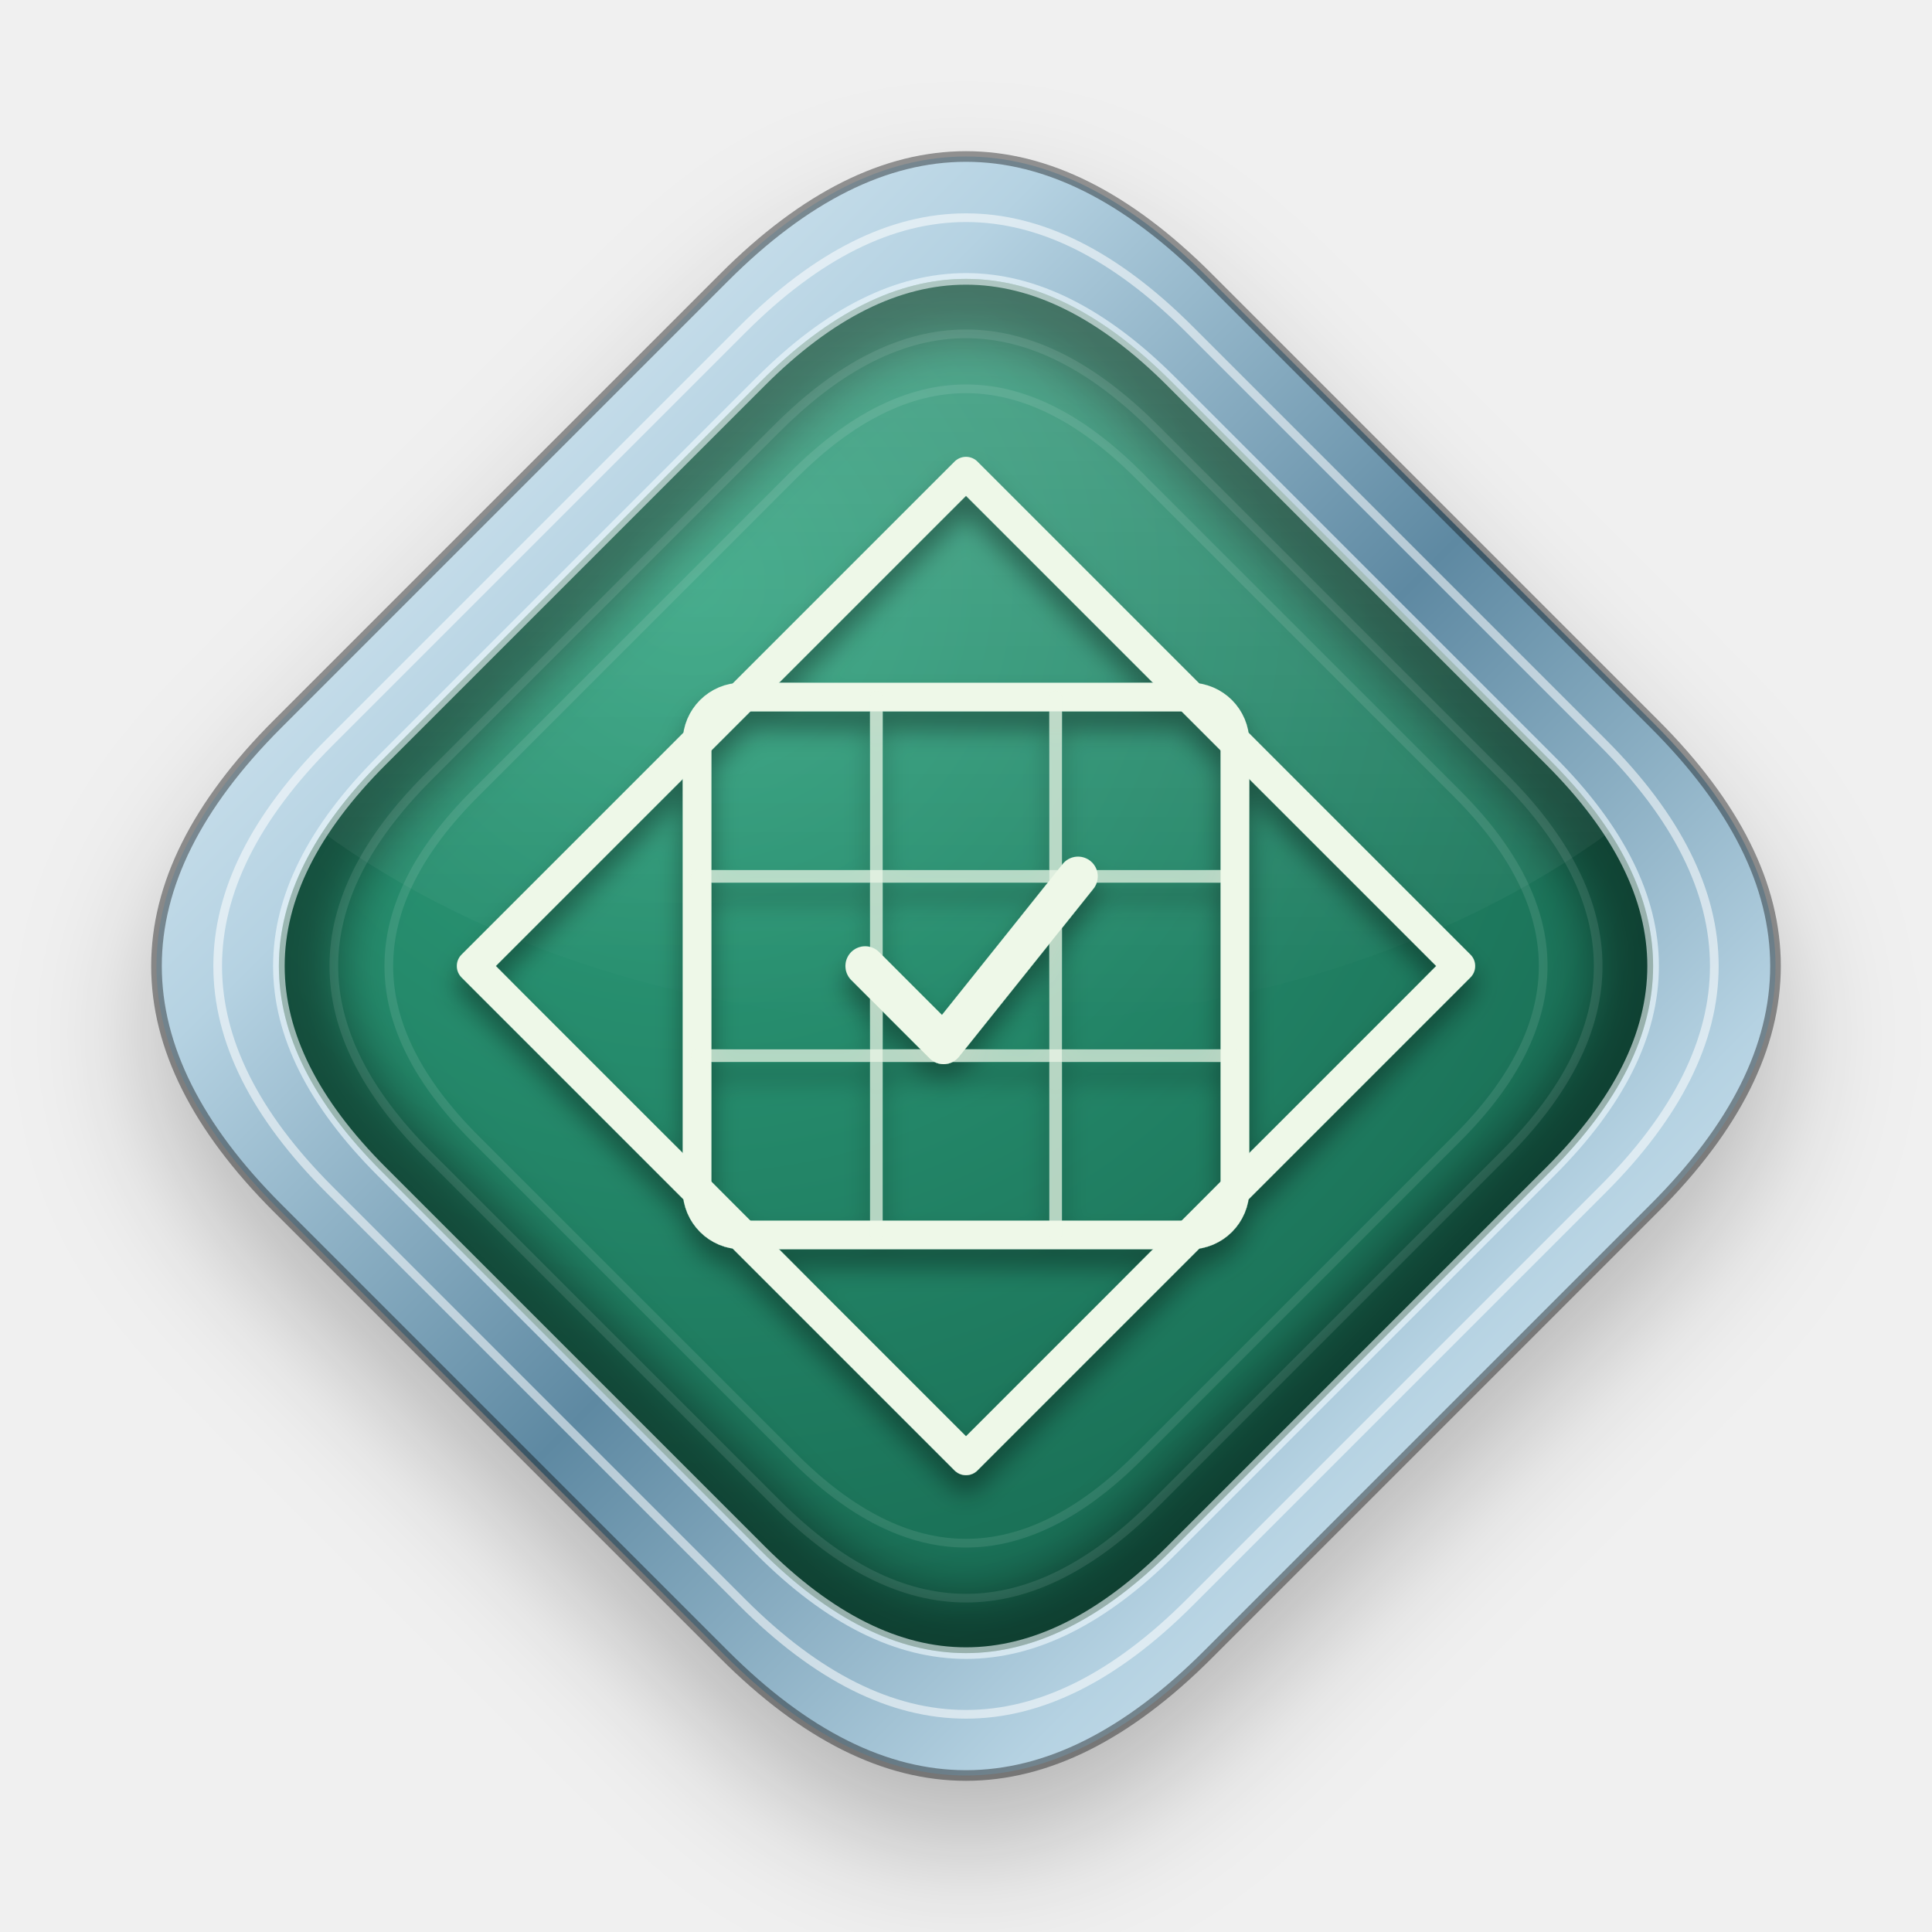
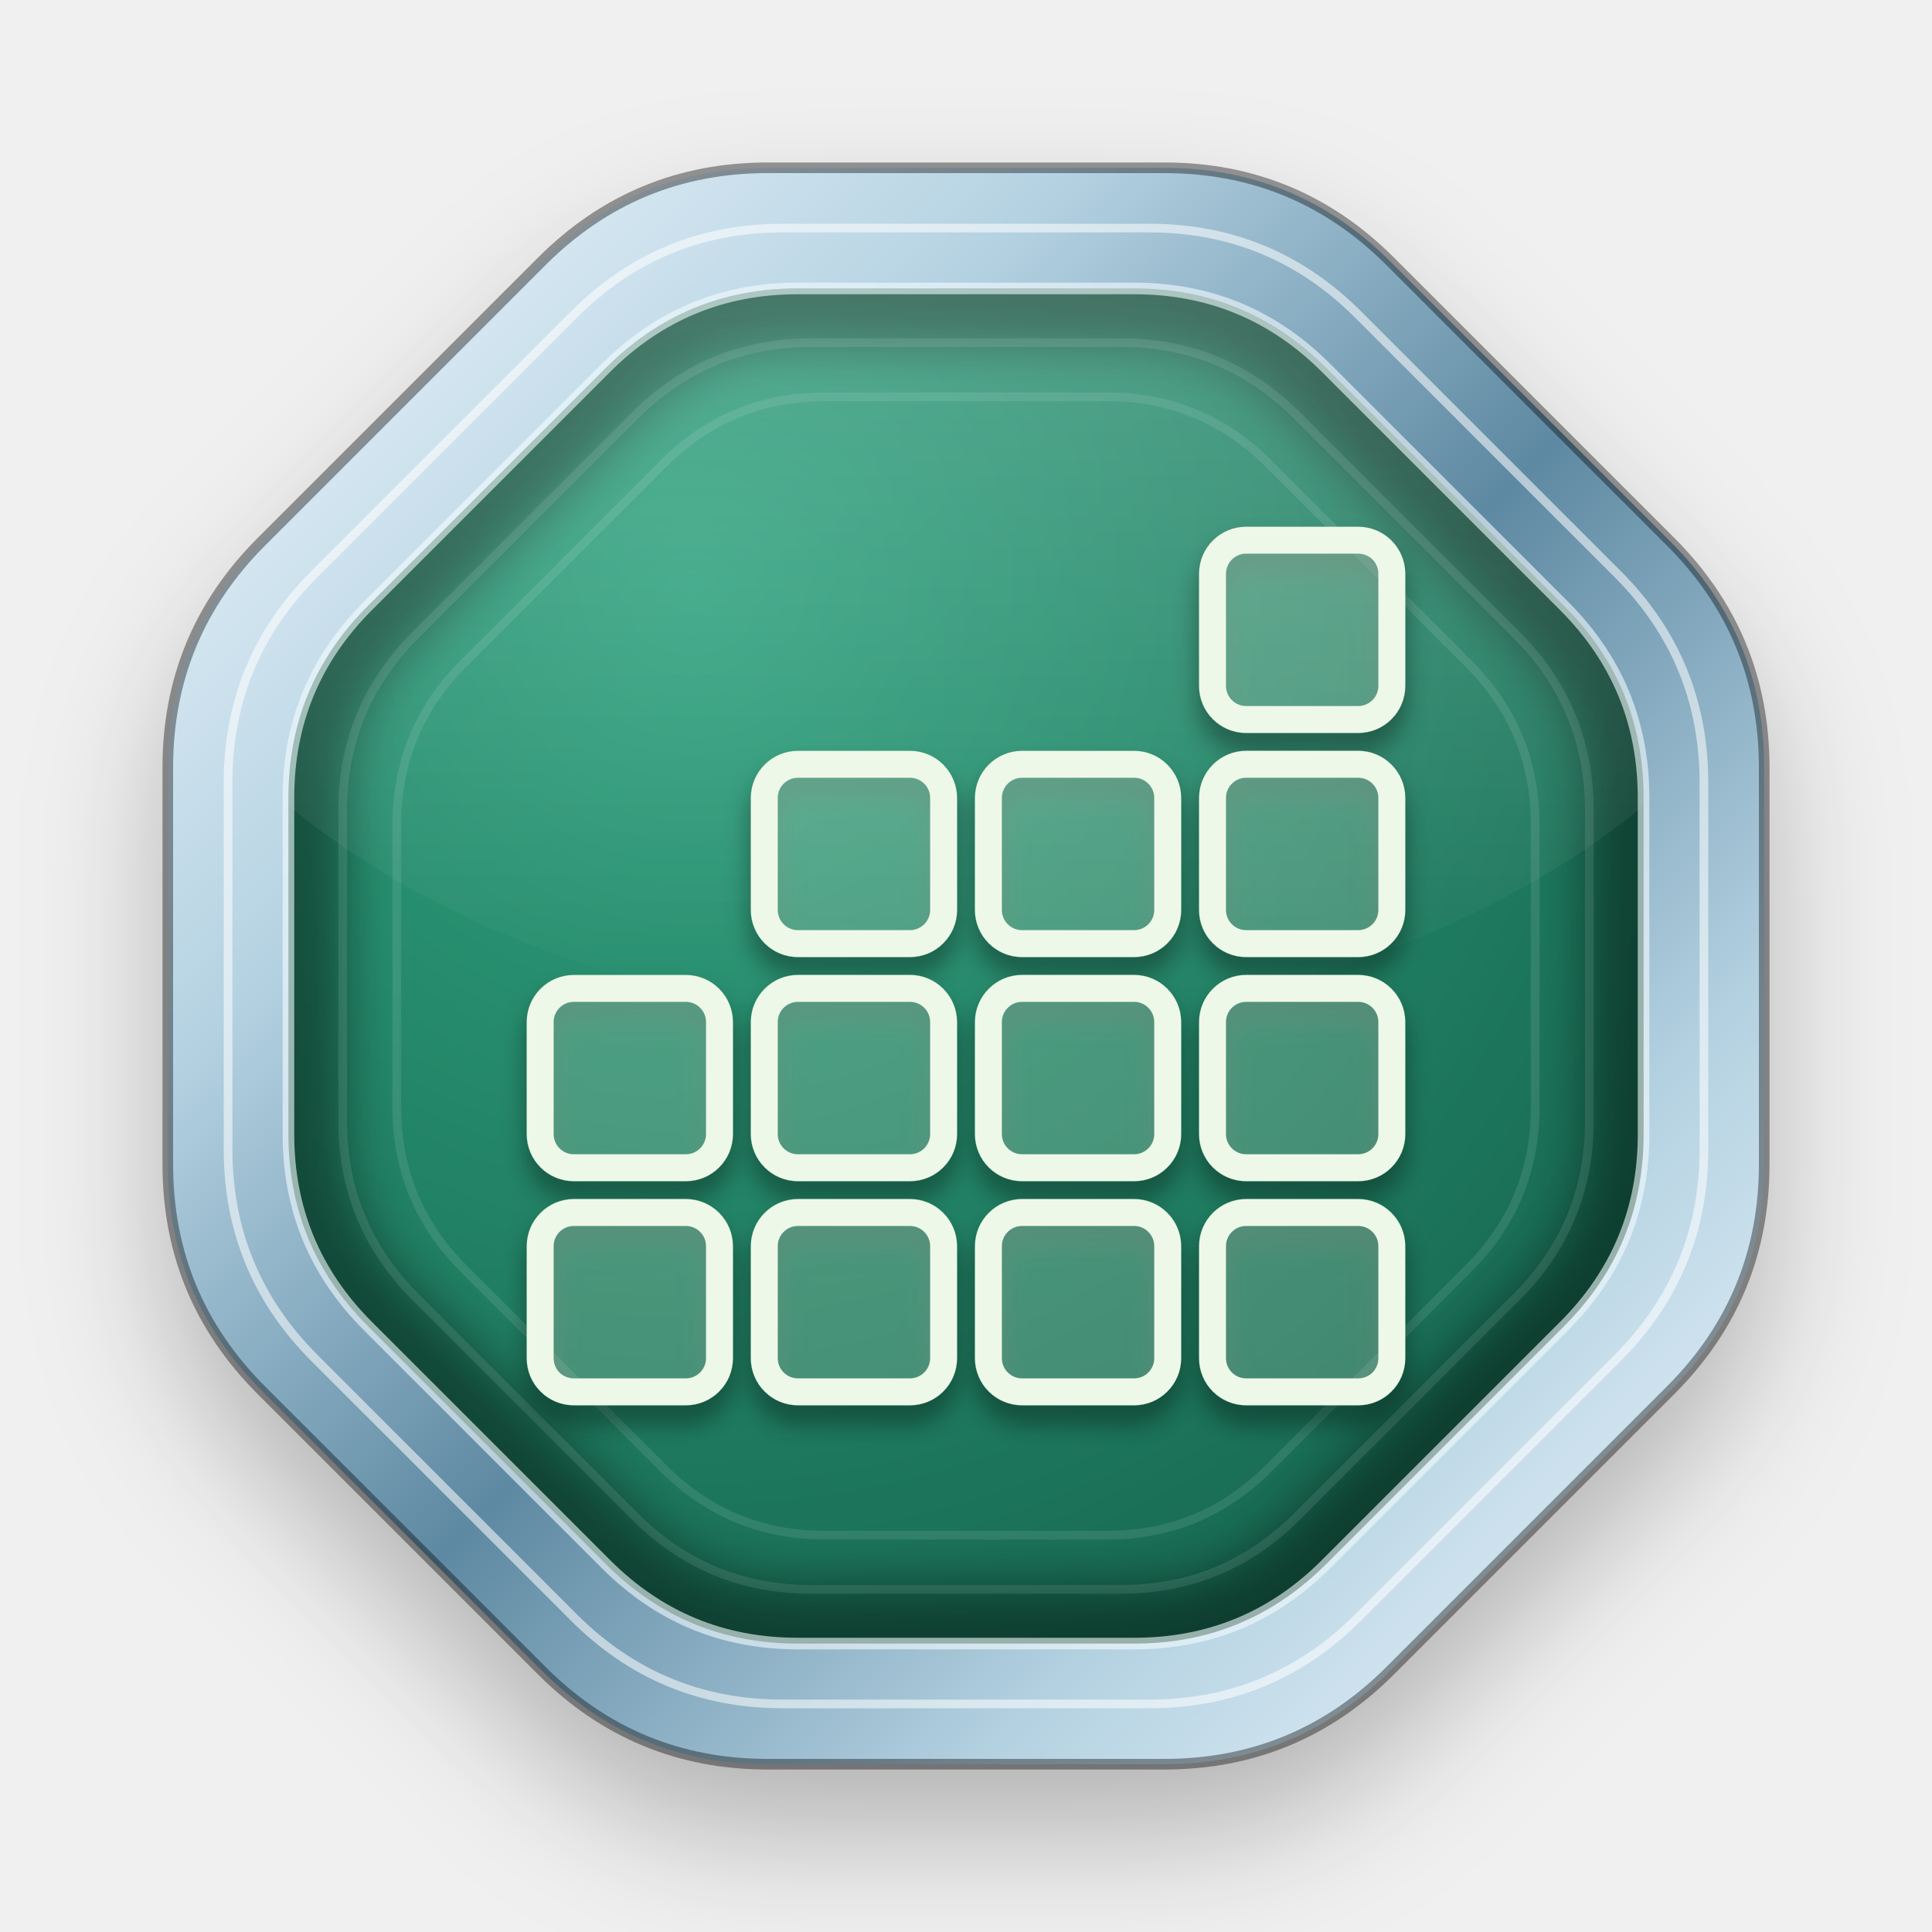
<svg xmlns="http://www.w3.org/2000/svg" viewBox="-100 -100 200 200" width="400" height="400">
  <defs>
    <filter id="blur8" x="-30%" y="-30%" width="160%" height="160%">
      <feGaussianBlur stdDeviation="7" />
    </filter>
    <filter id="blur3" x="-30%" y="-30%" width="160%" height="160%">
      <feGaussianBlur stdDeviation="2.6" />
    </filter>
    <filter id="emb" x="-20%" y="-20%" width="140%" height="140%">
      <feDropShadow dx="0" dy="1.6" stdDeviation="1.1" flood-color="#000" flood-opacity=".38" />
    </filter>
  </defs>
  <style>.mb22 .nf{fill:none} .mb22 .sf{fill:#EEF8E8;fill-opacity:.17} .mb22 .fl{fill:#EEF8E8;stroke:none} .mb22 .gl{fill:url(#b22g);stroke:none}</style>
  <defs>
    <radialGradient id="b22h" cx=".5" cy=".5" r=".5">
      <stop offset=".6" stop-color="#F3D58A" stop-opacity="0" />
      <stop offset=".82" stop-color="#F3D58A" stop-opacity=".95" />
      <stop offset="1" stop-color="#F3D58A" stop-opacity="0" />
    </radialGradient>
    <linearGradient id="b22r" x1="0" y1="0" x2="1" y2="1">
      <stop offset="0" stop-color="#F3FBFF" />
      <stop offset=".28" stop-color="#B5D2E2" />
      <stop offset=".52" stop-color="#5E89A2" />
      <stop offset=".76" stop-color="#B5D2E2" />
      <stop offset="1" stop-color="#F3FBFF" />
    </linearGradient>
    <radialGradient id="b22p" cx=".3" cy=".22" r="1.15">
      <stop offset="0" stop-color="#2FA27E" />
      <stop offset="1" stop-color="#0F5642" />
    </radialGradient>
    <radialGradient id="b22g" cx=".5" cy=".5" r=".5">
      <stop offset="0" stop-color="#9FE3C4" stop-opacity=".95" />
      <stop offset="1" stop-color="#9FE3C4" stop-opacity=".55" />
    </radialGradient>
    <linearGradient id="b22s" x1="0" y1="0" x2="0" y2="1">
      <stop offset="0" stop-color="#fff" stop-opacity=".34" />
      <stop offset="1" stop-color="#fff" stop-opacity="0" />
    </linearGradient>
    <clipPath id="b22c">
-       <path d="M-21.26,-60.5Q0,-81.76 21.26,-60.5L60.5,-21.26Q81.76,0 60.5,21.26L21.26,60.5Q0,81.76 -21.26,60.5L-60.5,21.26Q-81.76,0 -60.5,-21.26Z" />
+       <path d="M17.43,-70.14Q29.05,-70.14 37.27,-61.92L61.92,-37.27Q70.14,-29.05 70.14,-17.43L70.14,17.43Q70.14,29.05 61.92,37.27L37.27,61.92Q29.05,70.14 17.43,70.14L-17.43,70.14Q-29.05,70.14 -37.27,61.92L-61.92,37.27Q-70.14,29.05 -70.14,17.43L-70.14,-17.43Q-70.14,-29.05 -61.92,-37.27L-37.27,-61.92Q-29.05,-70.14 -17.43,-70.14Z" />
    </clipPath>
  </defs>
-   <path d="M-25.04,-71.28Q0,-96.32 25.04,-71.28L71.28,-25.04Q96.32,0 71.28,25.04L25.04,71.28Q0,96.32 -25.04,71.28L-71.28,25.04Q-96.32,0 -71.28,-25.04Z" transform="translate(0 7)" fill="#000" opacity=".26" filter="url(#blur8)" />
-   <path d="M-25.04,-71.28Q0,-96.32 25.04,-71.28L71.28,-25.04Q96.32,0 71.28,25.04L25.04,71.28Q0,96.32 -25.04,71.28L-71.28,25.04Q-96.32,0 -71.28,-25.04Z" fill="url(#b22r)" />
-   <path d="M-25.04,-71.28Q0,-96.32 25.04,-71.28L71.28,-25.04Q96.32,0 71.28,25.04L25.04,71.28Q0,96.32 -25.04,71.28L-71.28,25.04Q-96.32,0 -71.28,-25.04Z" fill="none" stroke="#000" stroke-opacity=".38" stroke-width="1.1" />
-   <path d="M-23.15,-65.89Q0,-89.04 23.15,-65.89L65.89,-23.15Q89.04,0 65.89,23.15L23.15,65.89Q0,89.04 -23.15,65.89L-65.89,23.15Q-89.04,0 -65.89,-23.15Z" fill="none" stroke="#fff" stroke-opacity=".55" stroke-width=".9" />
-   <path d="M-21.26,-60.5Q0,-81.76 21.26,-60.5L60.5,-21.26Q81.76,0 60.5,21.26L21.26,60.5Q0,81.76 -21.26,60.5L-60.5,21.26Q-81.76,0 -60.5,-21.26Z" fill="url(#b22p)" />
+   <path d="M20.54,-82.63Q34.23,-82.63 43.91,-72.95L72.95,-43.91Q82.63,-34.23 82.63,-20.54L82.63,20.54Q82.63,34.23 72.95,43.91L43.91,72.95Q34.23,82.63 20.54,82.63L-20.54,82.63Q-34.23,82.63 -43.91,72.95L-72.95,43.91Q-82.63,34.23 -82.63,20.54L-82.63,-20.54Q-82.63,-34.23 -72.95,-43.91L-43.91,-72.95Q-34.23,-82.63 -20.54,-82.63Z" transform="translate(0 7)" fill="#000" opacity=".26" filter="url(#blur8)" />
+   <path d="M20.54,-82.63Q34.23,-82.63 43.91,-72.95L72.95,-43.91Q82.63,-34.23 82.63,-20.54L82.63,20.54Q82.63,34.23 72.95,43.91L43.91,72.95Q34.23,82.63 20.54,82.63L-20.54,82.63Q-34.23,82.63 -43.91,72.95L-72.95,43.91Q-82.63,34.23 -82.63,20.54L-82.63,-20.54Q-82.63,-34.23 -72.95,-43.91L-43.91,-72.95Q-34.23,-82.63 -20.54,-82.63Z" fill="url(#b22r)" />
+   <path d="M20.54,-82.63Q34.23,-82.63 43.91,-72.95L72.95,-43.91Q82.63,-34.23 82.63,-20.54L82.63,20.54Q82.63,34.23 72.95,43.91L43.91,72.95Q34.23,82.63 20.54,82.63L-20.54,82.63Q-34.23,82.63 -43.91,72.95L-72.95,43.91Q-82.63,34.23 -82.63,20.54L-82.63,-20.54Q-82.63,-34.23 -72.95,-43.91L-43.91,-72.95Q-34.23,-82.63 -20.54,-82.63Z" fill="none" stroke="#000" stroke-opacity=".38" stroke-width="1.1" />
+   <path d="M18.98,-76.39Q31.64,-76.39 40.59,-67.44L67.44,-40.59Q76.39,-31.64 76.39,-18.98L76.39,18.98Q76.39,31.64 67.44,40.59L40.59,67.44Q31.64,76.39 18.98,76.39L-18.98,76.39Q-31.64,76.39 -40.59,67.44L-67.44,40.59Q-76.39,31.64 -76.39,18.98L-76.39,-18.98Q-76.39,-31.64 -67.44,-40.59L-40.59,-67.44Q-31.64,-76.39 -18.98,-76.39Z" fill="none" stroke="#fff" stroke-opacity=".55" stroke-width=".9" />
+   <path d="M17.43,-70.14Q29.05,-70.14 37.27,-61.92L61.92,-37.27Q70.14,-29.05 70.14,-17.43L70.14,17.43Q70.14,29.05 61.92,37.27L37.27,61.92Q29.05,70.14 17.43,70.14L-17.43,70.14Q-29.05,70.14 -37.27,61.92L-61.92,37.27Q-70.14,29.05 -70.14,17.43L-70.14,-17.43Q-70.14,-29.05 -61.92,-37.27L-37.27,-61.92Q-29.05,-70.14 -17.43,-70.14Z" fill="url(#b22p)" />
  <g clip-path="url(#b22c)">
-     <path d="M-21.26,-60.5Q0,-81.76 21.26,-60.5L60.5,-21.26Q81.76,0 60.5,21.26L21.26,60.5Q0,81.76 -21.26,60.5L-60.5,21.26Q-81.76,0 -60.5,-21.26Z" fill="none" stroke="#000" stroke-opacity=".42" stroke-width="12" filter="url(#blur3)" />
-     <path d="M-19.56,-55.66Q0,-75.22 19.56,-55.66L55.66,-19.56Q75.22,0 55.66,19.56L19.56,55.66Q0,75.22 -19.56,55.66L-55.66,19.56Q-75.22,0 -55.66,-19.56Z" fill="none" stroke="#fff" stroke-opacity=".10" stroke-width=".9" />
-     <path d="M-17.86,-50.82Q0,-68.68 17.86,-50.82L50.82,-17.86Q68.68,0 50.82,17.86L17.86,50.82Q0,68.68 -17.86,50.82L-50.82,17.86Q-68.68,0 -50.82,-17.86Z" fill="none" stroke="#fff" stroke-opacity=".10" stroke-width=".9" />
+     <path d="M17.43,-70.14Q29.05,-70.14 37.27,-61.92L61.92,-37.27Q70.14,-29.05 70.14,-17.43L70.14,17.43Q70.14,29.05 61.92,37.27L37.27,61.92Q29.05,70.14 17.43,70.14L-17.43,70.14Q-29.05,70.14 -37.27,61.92L-61.92,37.27Q-70.14,29.05 -70.14,17.43L-70.14,-17.43Q-70.14,-29.05 -61.92,-37.27L-37.27,-61.92Q-29.05,-70.14 -17.43,-70.14Z" fill="none" stroke="#000" stroke-opacity=".42" stroke-width="12" filter="url(#blur3)" />
+     <path d="M16.04,-64.53Q26.73,-64.53 34.29,-56.97L56.97,-34.29Q64.53,-26.73 64.53,-16.04L64.53,16.04Q64.53,26.73 56.97,34.29L34.29,56.97Q26.73,64.53 16.04,64.53L-16.04,64.53Q-26.73,64.53 -34.29,56.97L-56.97,34.29Q-64.53,26.73 -64.53,16.04L-64.53,-16.04Q-64.53,-26.73 -56.97,-34.29L-34.29,-56.97Q-26.73,-64.53 -16.04,-64.53Z" fill="none" stroke="#fff" stroke-opacity=".10" stroke-width=".9" />
+     <path d="M14.64,-58.92Q24.4,-58.92 31.31,-52.02L52.02,-31.31Q58.92,-24.4 58.92,-14.64L58.92,14.64Q58.92,24.4 52.02,31.31L31.31,52.02Q24.4,58.92 14.64,58.92L-14.64,58.92Q-24.4,58.92 -31.31,52.02L-52.02,31.31Q-58.92,24.4 -58.92,14.64L-58.92,-14.64Q-58.92,-24.4 -52.02,-31.31L-31.31,-52.02Q-24.4,-58.92 -14.64,-58.92Z" fill="none" stroke="#fff" stroke-opacity=".10" stroke-width=".9" />
    <ellipse cx="0" cy="-58" rx="92" ry="64" fill="url(#b22s)" />
  </g>
-   <path d="M-21.26,-60.5Q0,-81.76 21.26,-60.5L60.5,-21.26Q81.76,0 60.5,21.26L21.26,60.5Q0,81.76 -21.26,60.5L-60.5,21.26Q-81.76,0 -60.5,-21.26Z" fill="none" stroke="#F3FBFF" stroke-opacity=".6" stroke-width="1.2" />
+   <path d="M17.43,-70.14Q29.05,-70.14 37.27,-61.92L61.92,-37.27Q70.14,-29.05 70.14,-17.43L70.14,17.43Q70.14,29.05 61.92,37.27L37.27,61.92Q29.05,70.14 17.43,70.14L-17.43,70.14Q-29.05,70.14 -37.27,61.92L-61.92,37.27Q-70.14,29.05 -70.14,17.43L-70.14,-17.43Q-70.14,-29.05 -61.92,-37.27L-37.27,-61.92Q-29.05,-70.14 -17.43,-70.14Z" fill="none" stroke="#F3FBFF" stroke-opacity=".6" stroke-width="1.2" />
  <g filter="url(#emb)" fill="none" stroke="#EEF8E8" stroke-linecap="round" stroke-linejoin="round" class="mb22" transform="scale(1.16)">
-     <polygon points="0,-44 44,0 0,44 -44,0" class="nf" stroke-width="2.88" opacity="1" />
-     <rect x="-24" y="-24" width="48" height="48" rx="4" class="nf" stroke-width="2.56" opacity="1" />
-     <line x1="-8" y1="-24" x2="-8" y2="24" stroke-width="1.12" opacity="0.7" />
-     <line x1="-24" y1="-8" x2="24" y2="-8" stroke-width="1.12" opacity="0.7" />
-     <line x1="8" y1="-24" x2="8" y2="24" stroke-width="1.12" opacity="0.7" />
-     <line x1="-24" y1="8" x2="24" y2="8" stroke-width="1.12" opacity="0.7" />
-     <polyline points="-9,0 -2,7 10,-8" class="nf" stroke-width="3.52" opacity="1" />
+     <rect x="-18" y="22" width="16" height="16" rx="3" class="sf" stroke-width="2.4" opacity="1" />
+     <rect x="2" y="2" width="16" height="16" rx="3" class="sf" stroke-width="2.4" opacity="1" />
+     <rect x="-38" y="2" width="16" height="16" rx="3" class="sf" stroke-width="2.4" opacity="1" />
+     <rect x="22" y="-18" width="16" height="16" rx="3" class="sf" stroke-width="2.4" opacity="1" />
+     <rect x="2" y="22" width="16" height="16" rx="3" class="sf" stroke-width="2.4" opacity="1" />
+     <rect x="-38" y="22" width="16" height="16" rx="3" class="sf" stroke-width="2.4" opacity="1" />
+     <rect x="2" y="-18" width="16" height="16" rx="3" class="sf" stroke-width="2.4" opacity="1" />
+     <rect x="-18" y="2" width="16" height="16" rx="3" class="sf" stroke-width="2.4" opacity="1" />
+     <rect x="22" y="-38" width="16" height="16" rx="3" class="sf" stroke-width="2.4" opacity="1" />
+     <rect x="-18" y="-18" width="16" height="16" rx="3" class="sf" stroke-width="2.4" opacity="1" />
+     <rect x="22" y="22" width="16" height="16" rx="3" class="sf" stroke-width="2.4" opacity="1" />
+     <rect x="22" y="2" width="16" height="16" rx="3" class="sf" stroke-width="2.4" opacity="1" />
  </g>
</svg>
